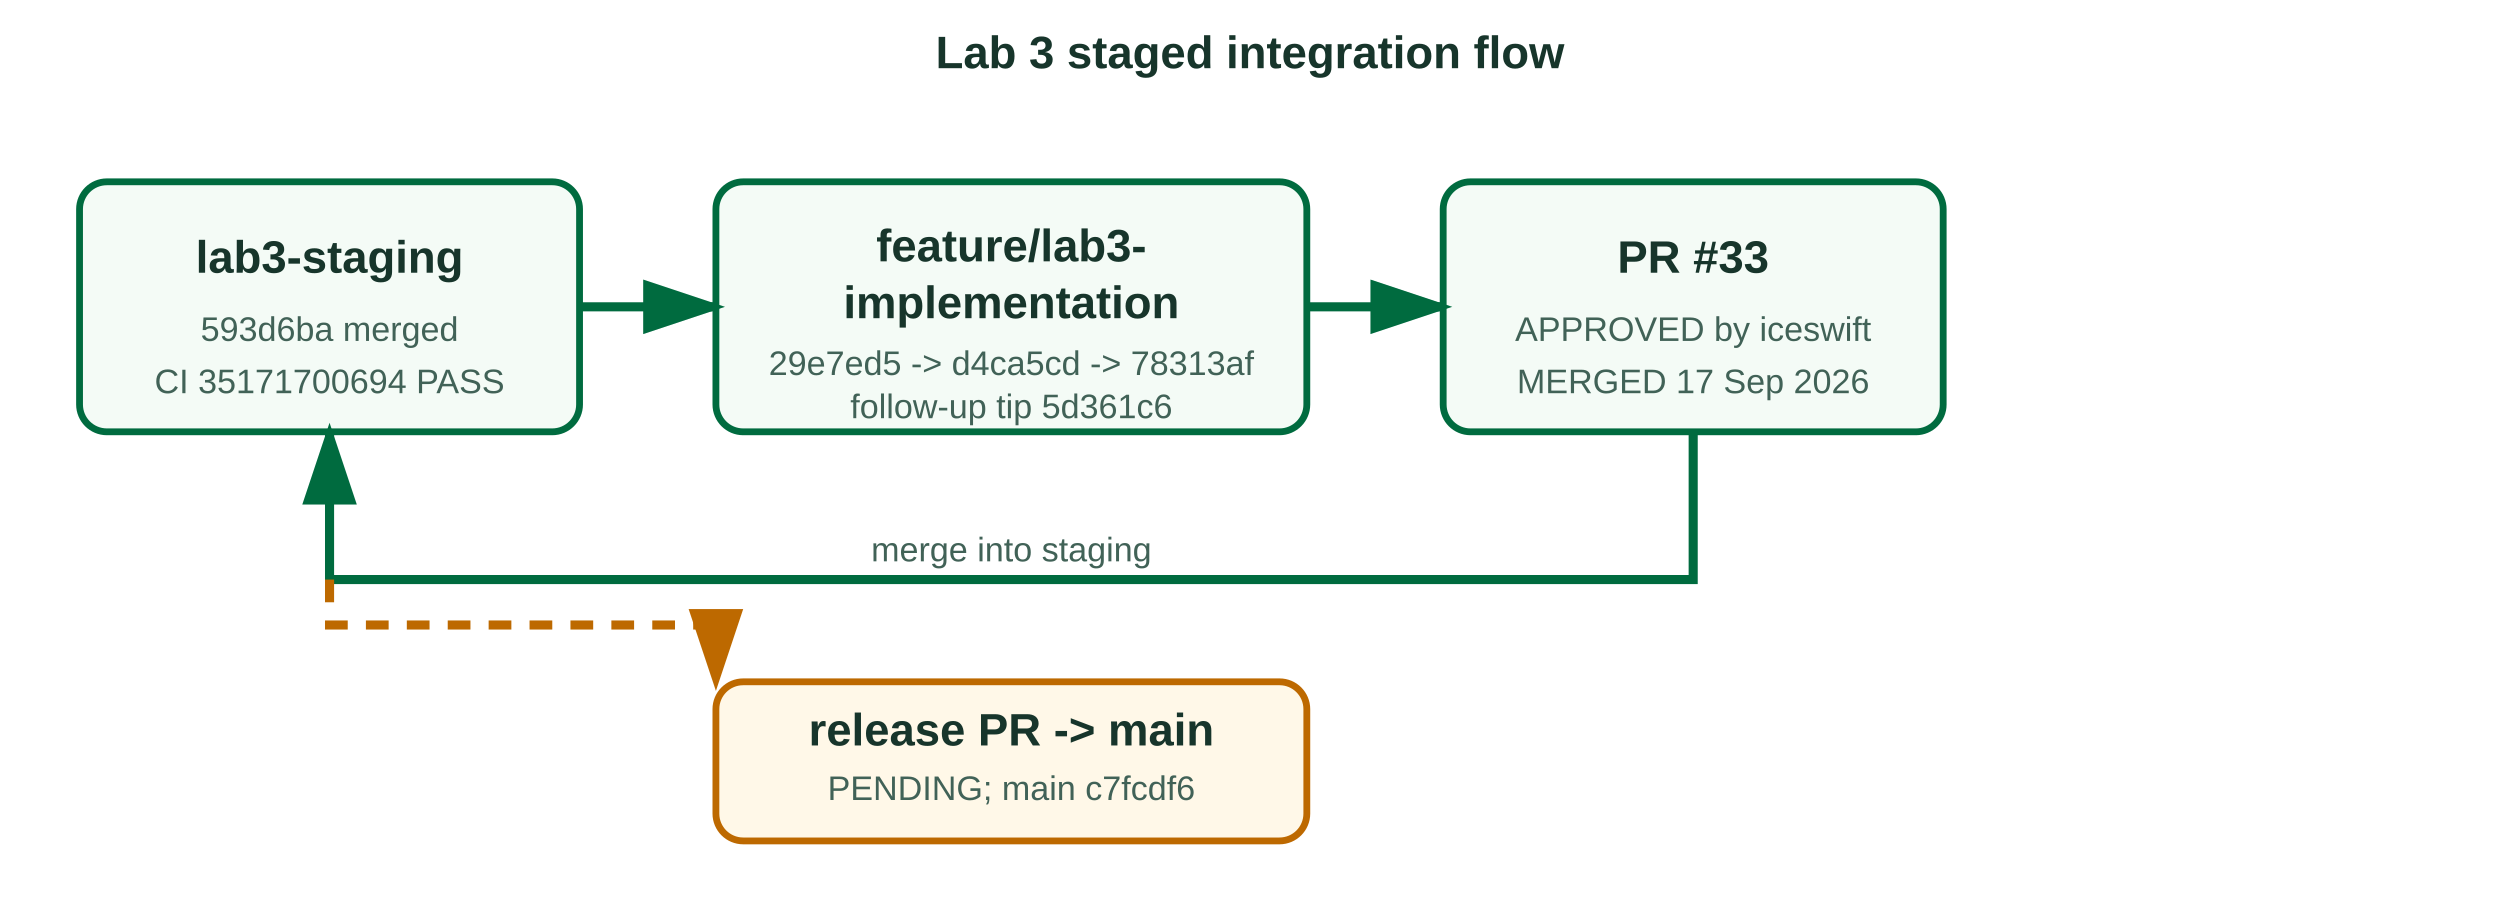
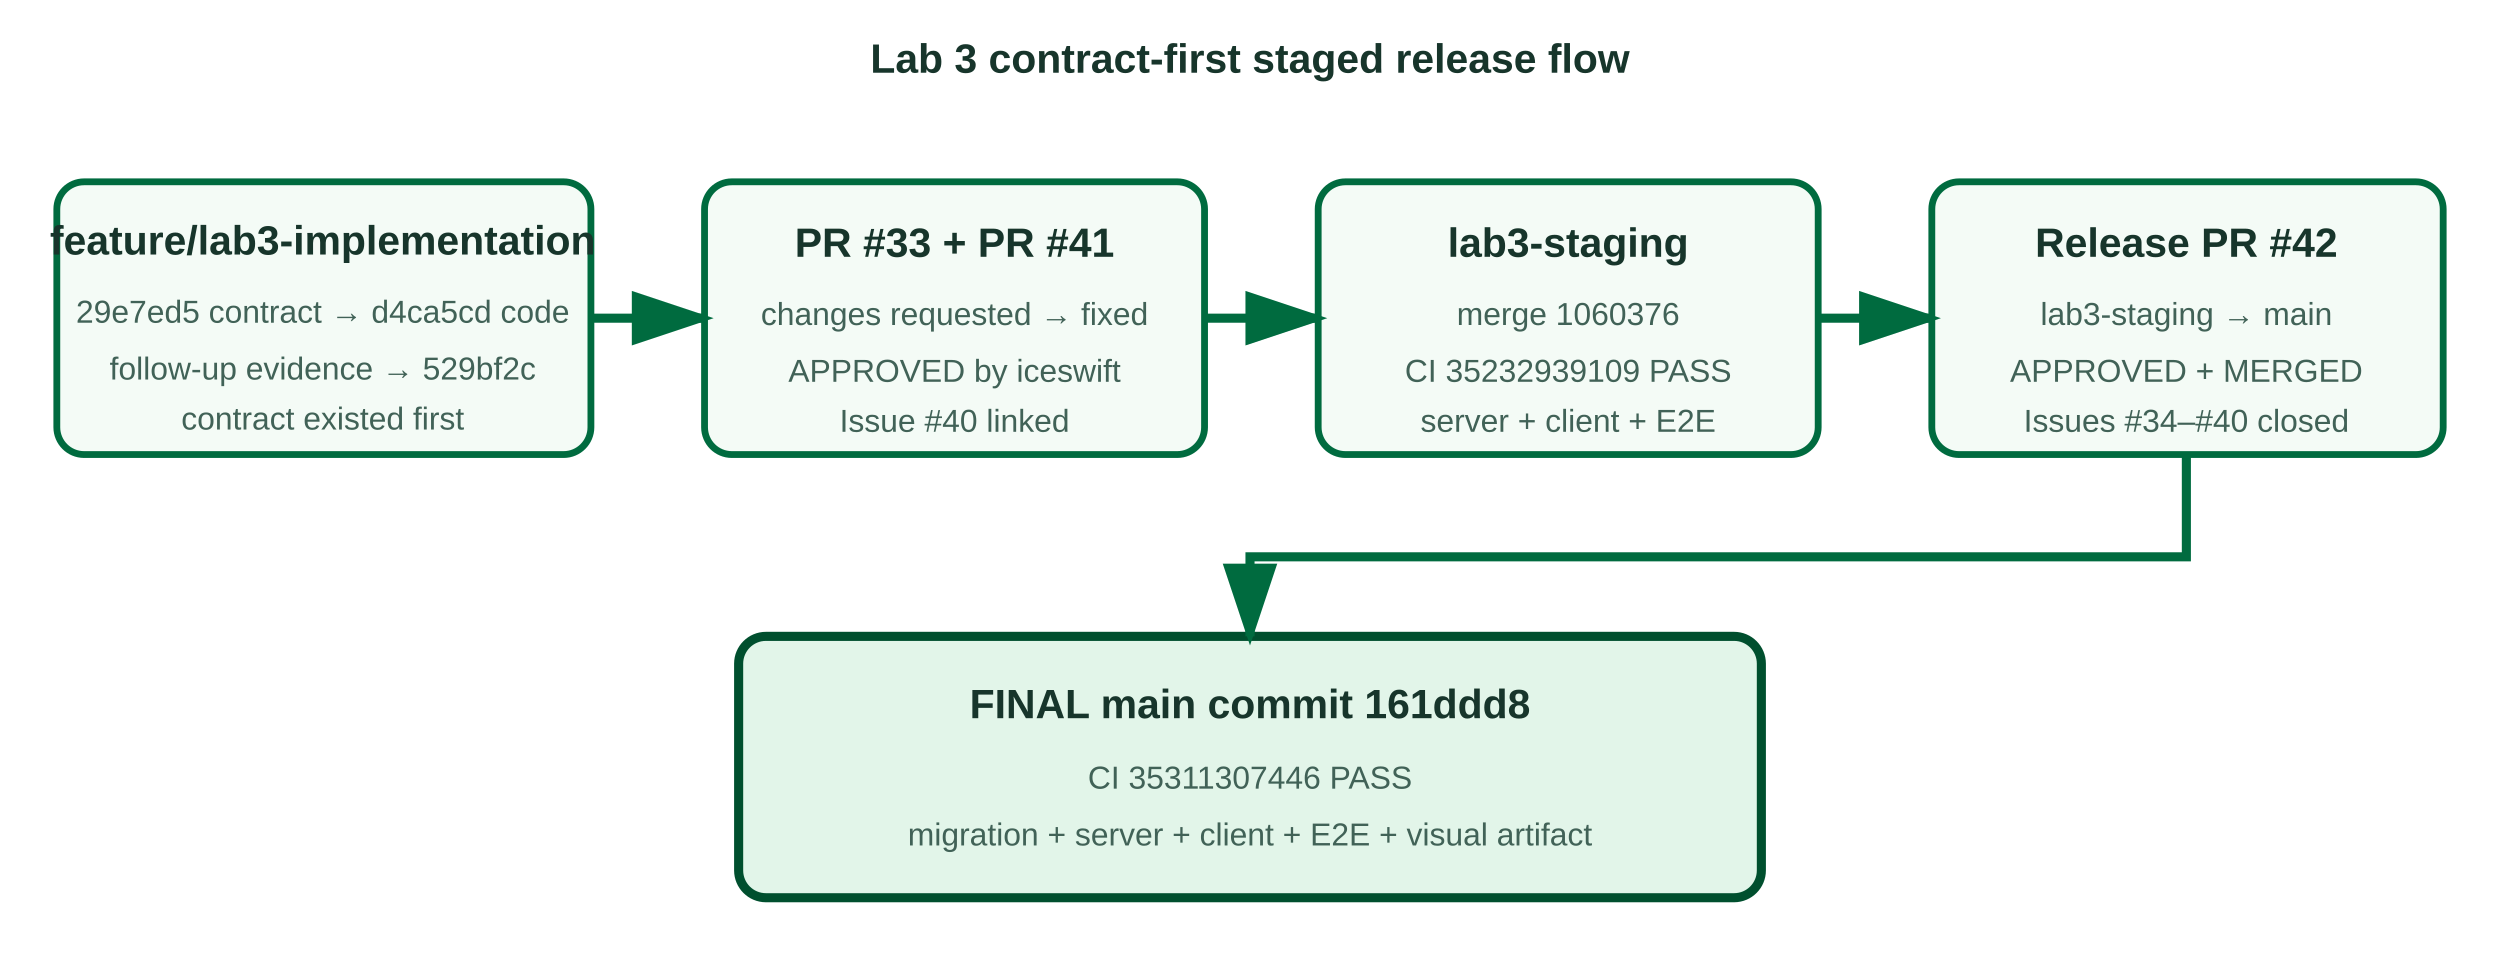
- <svg xmlns="http://www.w3.org/2000/svg" width="1100" height="400" viewBox="0 0 1100 400" role="img" aria-labelledby="title desc">
+ <svg xmlns="http://www.w3.org/2000/svg" width="1100" height="430" viewBox="0 0 1100 430" role="img" aria-labelledby="title desc">
  <style>
    .box { fill: #f4fbf6; stroke: #006b3f; stroke-width: 3; rx: 12; }
-     .pending { fill: #fff8e8; stroke: #bd6900; stroke-width: 3; rx: 12; }
-     .label { fill: #17352b; font: 700 20px Arial, sans-serif; text-anchor: middle; }
-     .detail { fill: #416257; font: 15px Arial, sans-serif; text-anchor: middle; }
+     .final { fill: #e2f5e9; stroke: #004f2e; stroke-width: 4; rx: 12; }
+     .label { fill: #17352b; font: 700 18px Arial, sans-serif; text-anchor: middle; }
+     .detail { fill: #416257; font: 14px Arial, sans-serif; text-anchor: middle; }
    .arrow { fill: none; stroke: #006b3f; stroke-width: 4; marker-end: url(#arrow); }
-     .dashed { fill: none; stroke: #bd6900; stroke-width: 4; stroke-dasharray: 10 8; marker-end: url(#arrowPending); }
  </style>
  <defs>
    <marker id="arrow" markerWidth="10" markerHeight="10" refX="8" refY="3" orient="auto">
      <path d="M0,0 L0,6 L9,3 z" fill="#006b3f" />
    </marker>
-     <marker id="arrowPending" markerWidth="10" markerHeight="10" refX="8" refY="3" orient="auto">
-       <path d="M0,0 L0,6 L9,3 z" fill="#bd6900" />
-     </marker>
  </defs>
-   <text x="550" y="30" class="label">Lab 3 staged integration flow</text>
-   <rect x="35" y="80" width="220" height="110" class="box" />
-   <text x="145" y="120" class="label">lab3-staging</text>
-   <text x="145" y="150" class="detail">593d6ba merged</text>
-   <text x="145" y="173" class="detail">CI 35171700694 PASS</text>
-   <rect x="315" y="80" width="260" height="110" class="box" />
-   <text x="445" y="115" class="label">feature/lab3-</text>
-   <text x="445" y="140" class="label">implementation</text>
-   <text x="445" y="165" class="detail">29e7ed5 -&gt; d4ca5cd -&gt; 78313af</text>
-   <text x="445" y="184" class="detail">follow-up tip 5d361c6</text>
-   <path d="M255 135 H315" class="arrow" />
-   <rect x="635" y="80" width="220" height="110" class="box" />
-   <text x="745" y="120" class="label">PR #33</text>
-   <text x="745" y="150" class="detail">APPROVED by iceswift</text>
-   <text x="745" y="173" class="detail">MERGED 17 Sep 2026</text>
-   <path d="M575 135 H635" class="arrow" />
-   <path d="M745 190 V255 H145 V190" class="arrow" />
-   <text x="445" y="247" class="detail">merge into staging</text>
-   <rect x="315" y="300" width="260" height="70" class="pending" />
-   <text x="445" y="328" class="label">release PR -&gt; main</text>
-   <text x="445" y="352" class="detail">PENDING; main c7fcdf6</text>
-   <path d="M145 255 V275 H315 V300" class="dashed" />
+   <text x="550" y="32" class="label">Lab 3 contract-first staged release flow</text>
+   <rect x="25" y="80" width="235" height="120" class="box" />
+   <text x="142" y="112" class="label">feature/lab3-implementation</text>
+   <text x="142" y="142" class="detail">29e7ed5 contract → d4ca5cd code</text>
+   <text x="142" y="167" class="detail">follow-up evidence → 529bf2c</text>
+   <text x="142" y="189" class="detail">contract existed first</text>
+   <rect x="310" y="80" width="220" height="120" class="box" />
+   <text x="420" y="113" class="label">PR #33 + PR #41</text>
+   <text x="420" y="143" class="detail">changes requested → fixed</text>
+   <text x="420" y="168" class="detail">APPROVED by iceswift</text>
+   <text x="420" y="190" class="detail">Issue #40 linked</text>
+   <rect x="580" y="80" width="220" height="120" class="box" />
+   <text x="690" y="113" class="label">lab3-staging</text>
+   <text x="690" y="143" class="detail">merge 1060376</text>
+   <text x="690" y="168" class="detail">CI 35232939109 PASS</text>
+   <text x="690" y="190" class="detail">server + client + E2E</text>
+   <rect x="850" y="80" width="225" height="120" class="box" />
+   <text x="962" y="113" class="label">Release PR #42</text>
+   <text x="962" y="143" class="detail">lab3-staging → main</text>
+   <text x="962" y="168" class="detail">APPROVED + MERGED</text>
+   <text x="962" y="190" class="detail">Issues #34–#40 closed</text>
+   <path d="M260 140 H310" class="arrow" />
+   <path d="M530 140 H580" class="arrow" />
+   <path d="M800 140 H850" class="arrow" />
+   <rect x="325" y="280" width="450" height="115" class="final" />
+   <text x="550" y="316" class="label">FINAL main commit 161ddd8</text>
+   <text x="550" y="347" class="detail">CI 35311307446 PASS</text>
+   <text x="550" y="372" class="detail">migration + server + client + E2E + visual artifact</text>
+   <path d="M962 200 V245 H550 V280" class="arrow" />
</svg>
